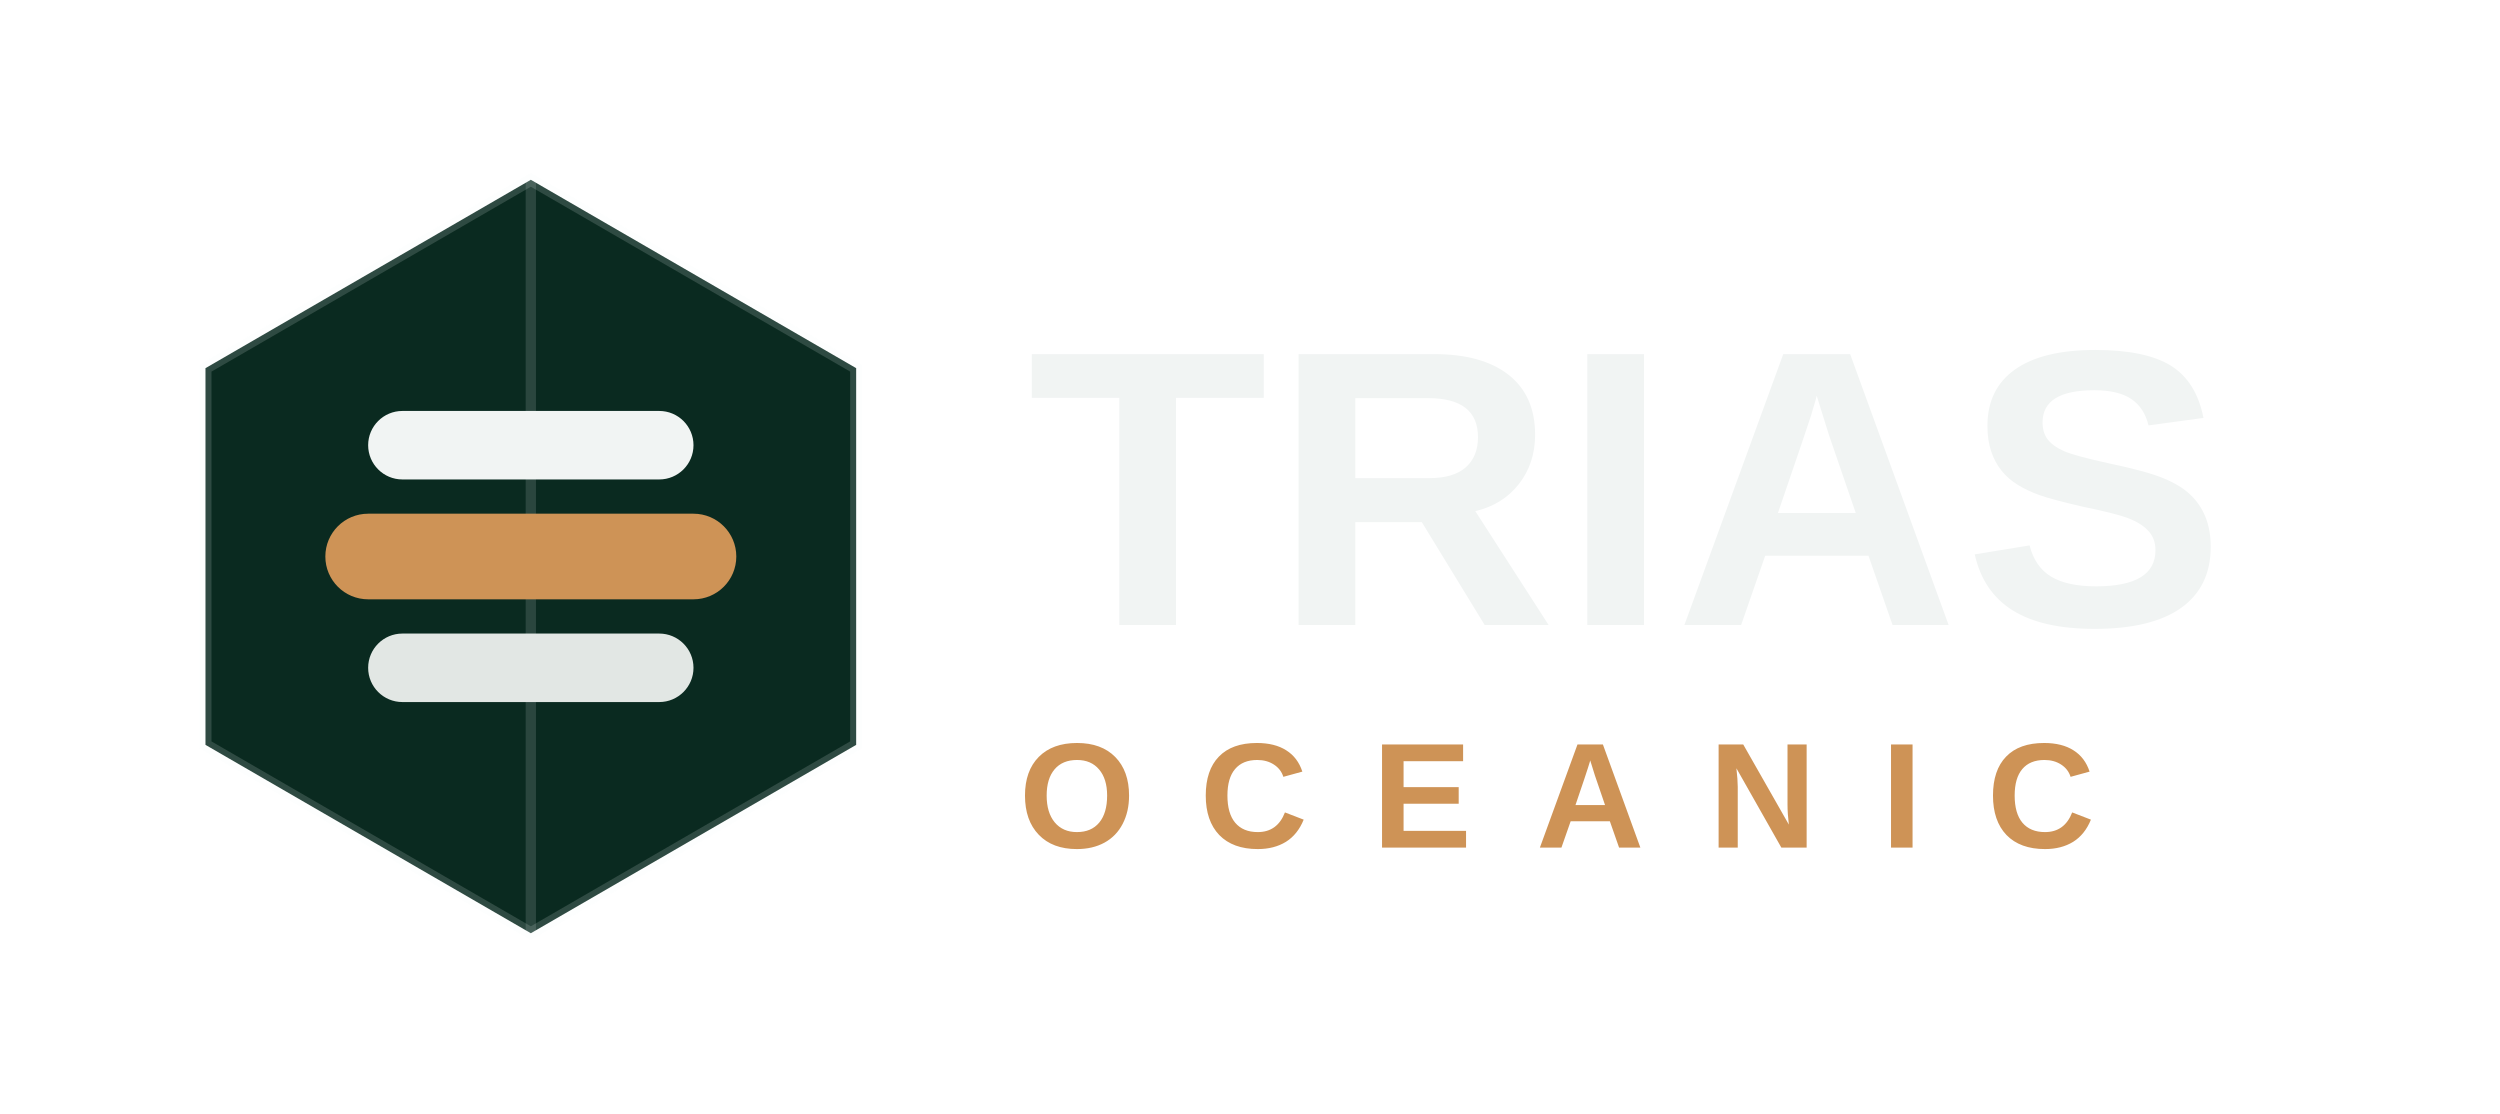
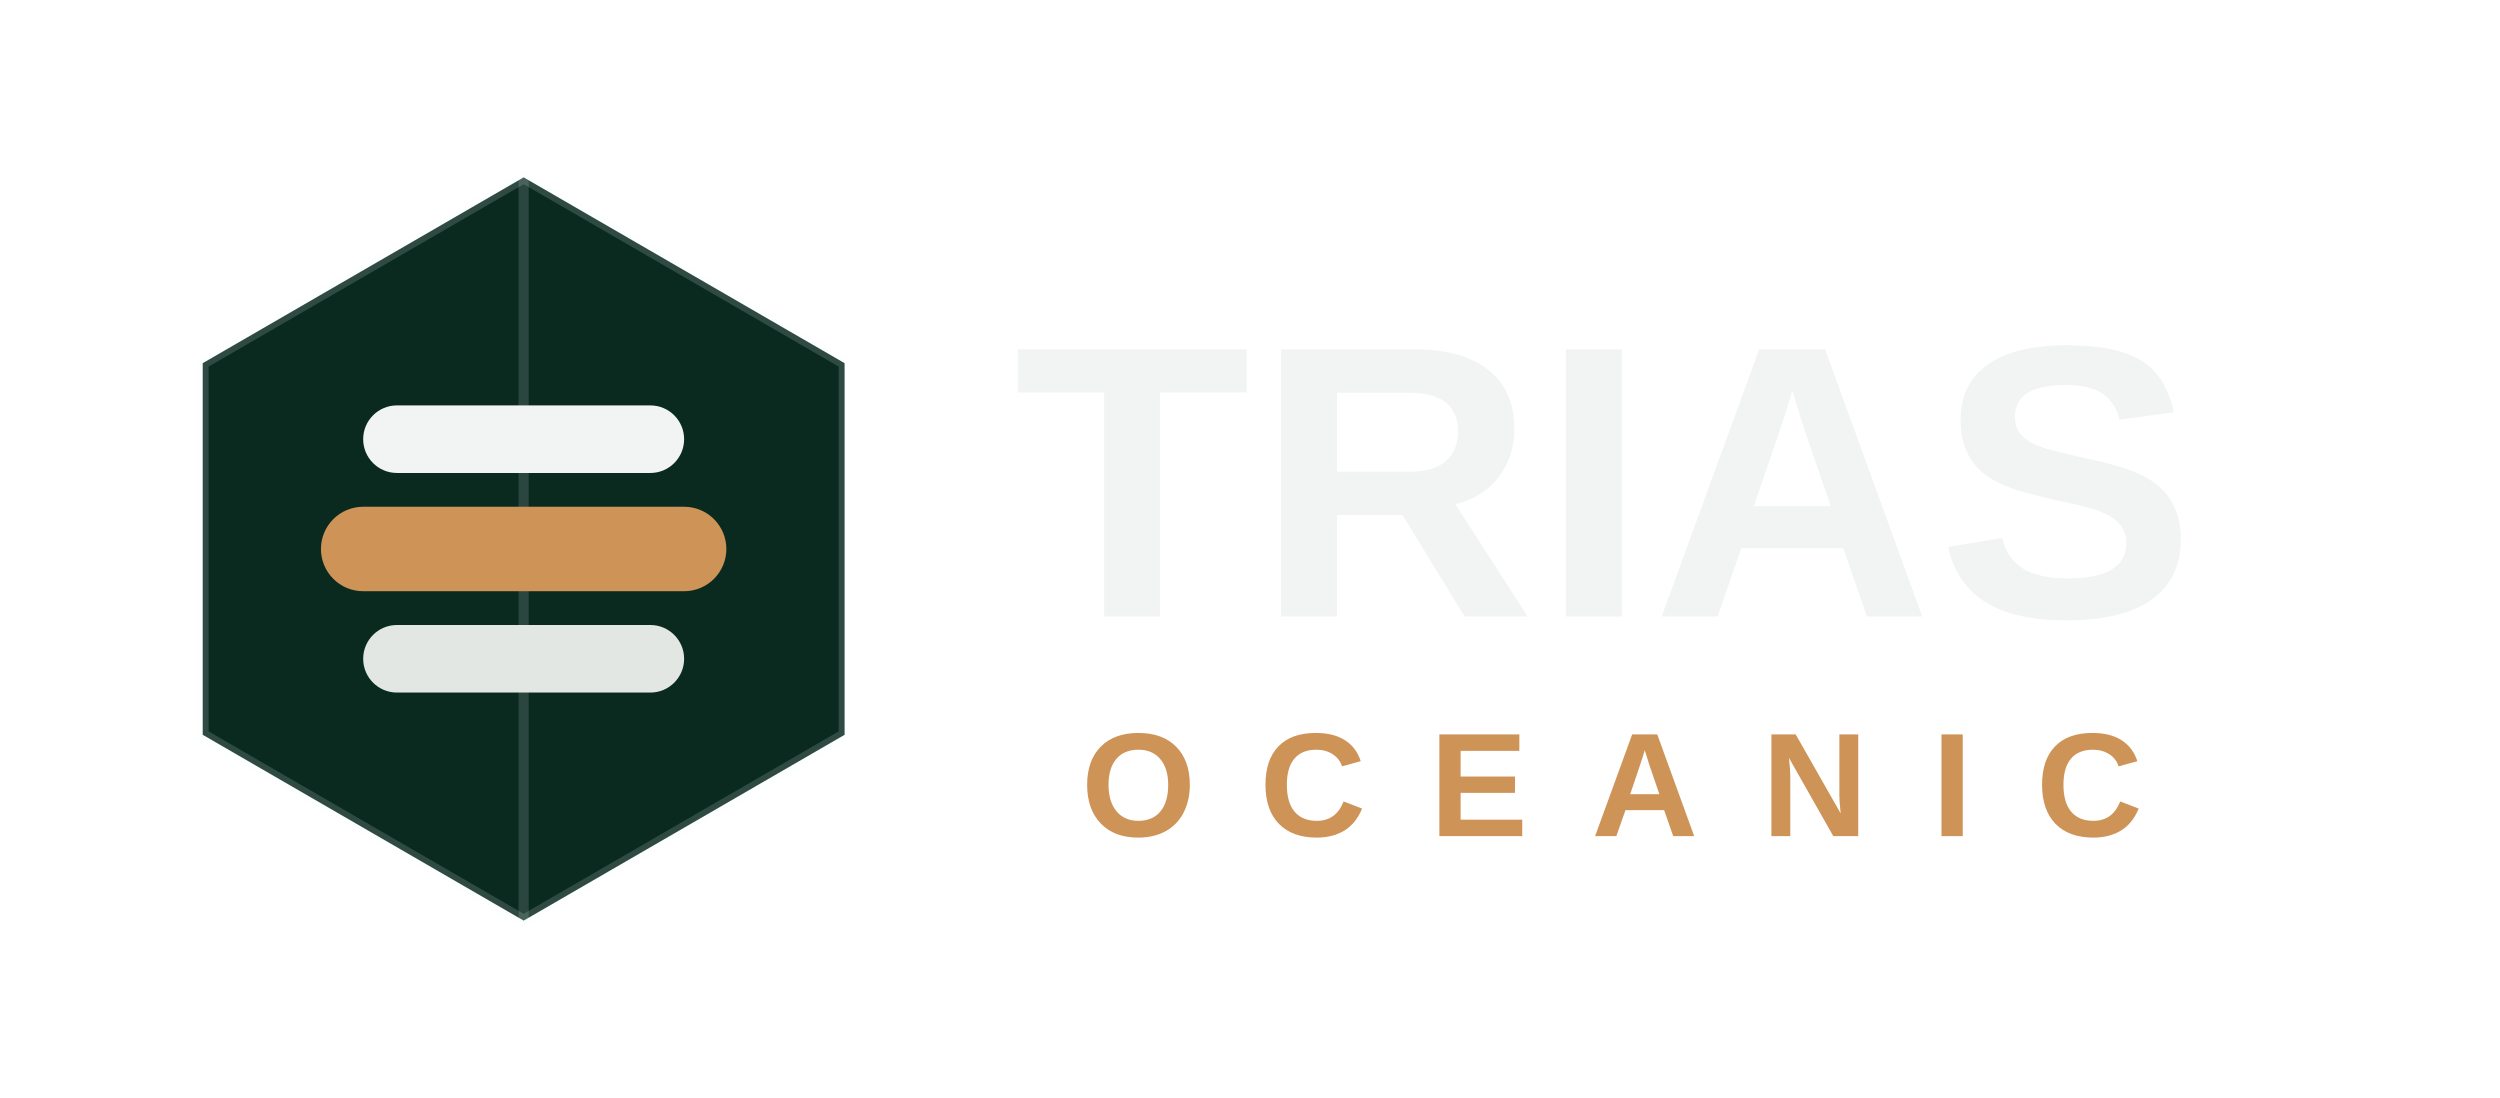
- <svg xmlns="http://www.w3.org/2000/svg" viewBox="0 0 292 130" width="292" height="130" font-family="'Montserrat','Helvetica Neue',Arial,sans-serif">
+ <svg xmlns="http://www.w3.org/2000/svg" viewBox="0 0 296 130" width="296" height="130" font-family="'Montserrat','Helvetica Neue',Arial,sans-serif">
  <g transform="translate(12,15)">
    <path d="M50,6 L88,28 L88,72 L50,94 L12,72 L12,28 Z" fill="#0A2A20" />
    <path d="M50,6 L88,28 L88,72 L50,94 L12,72 L12,28 Z" fill="none" stroke="#F1F4F3" stroke-opacity="0.16" stroke-width="1.4" />
    <path d="M50,6 L50,94" stroke="#F1F4F3" stroke-opacity="0.14" stroke-width="1.2" />
    <rect x="31" y="33" width="38" height="8" rx="4" fill="#F1F4F3" />
    <rect x="26" y="45" width="48" height="10" rx="5" fill="#CE9356" />
    <rect x="31" y="59" width="38" height="8" rx="4" fill="#E2E7E4" />
  </g>
  <text x="120" y="73" font-size="46" font-weight="800" letter-spacing="0.5" fill="#F1F4F3">TRIAS</text>
-   <text x="119" y="99" font-size="17.5" font-weight="600" letter-spacing="7.5" fill="#CE9356">OCEANIC</text>
+   <text x="128" y="99" font-size="17.5" font-weight="600" letter-spacing="7.5" fill="#CE9356">OCEANIC</text>
</svg>
